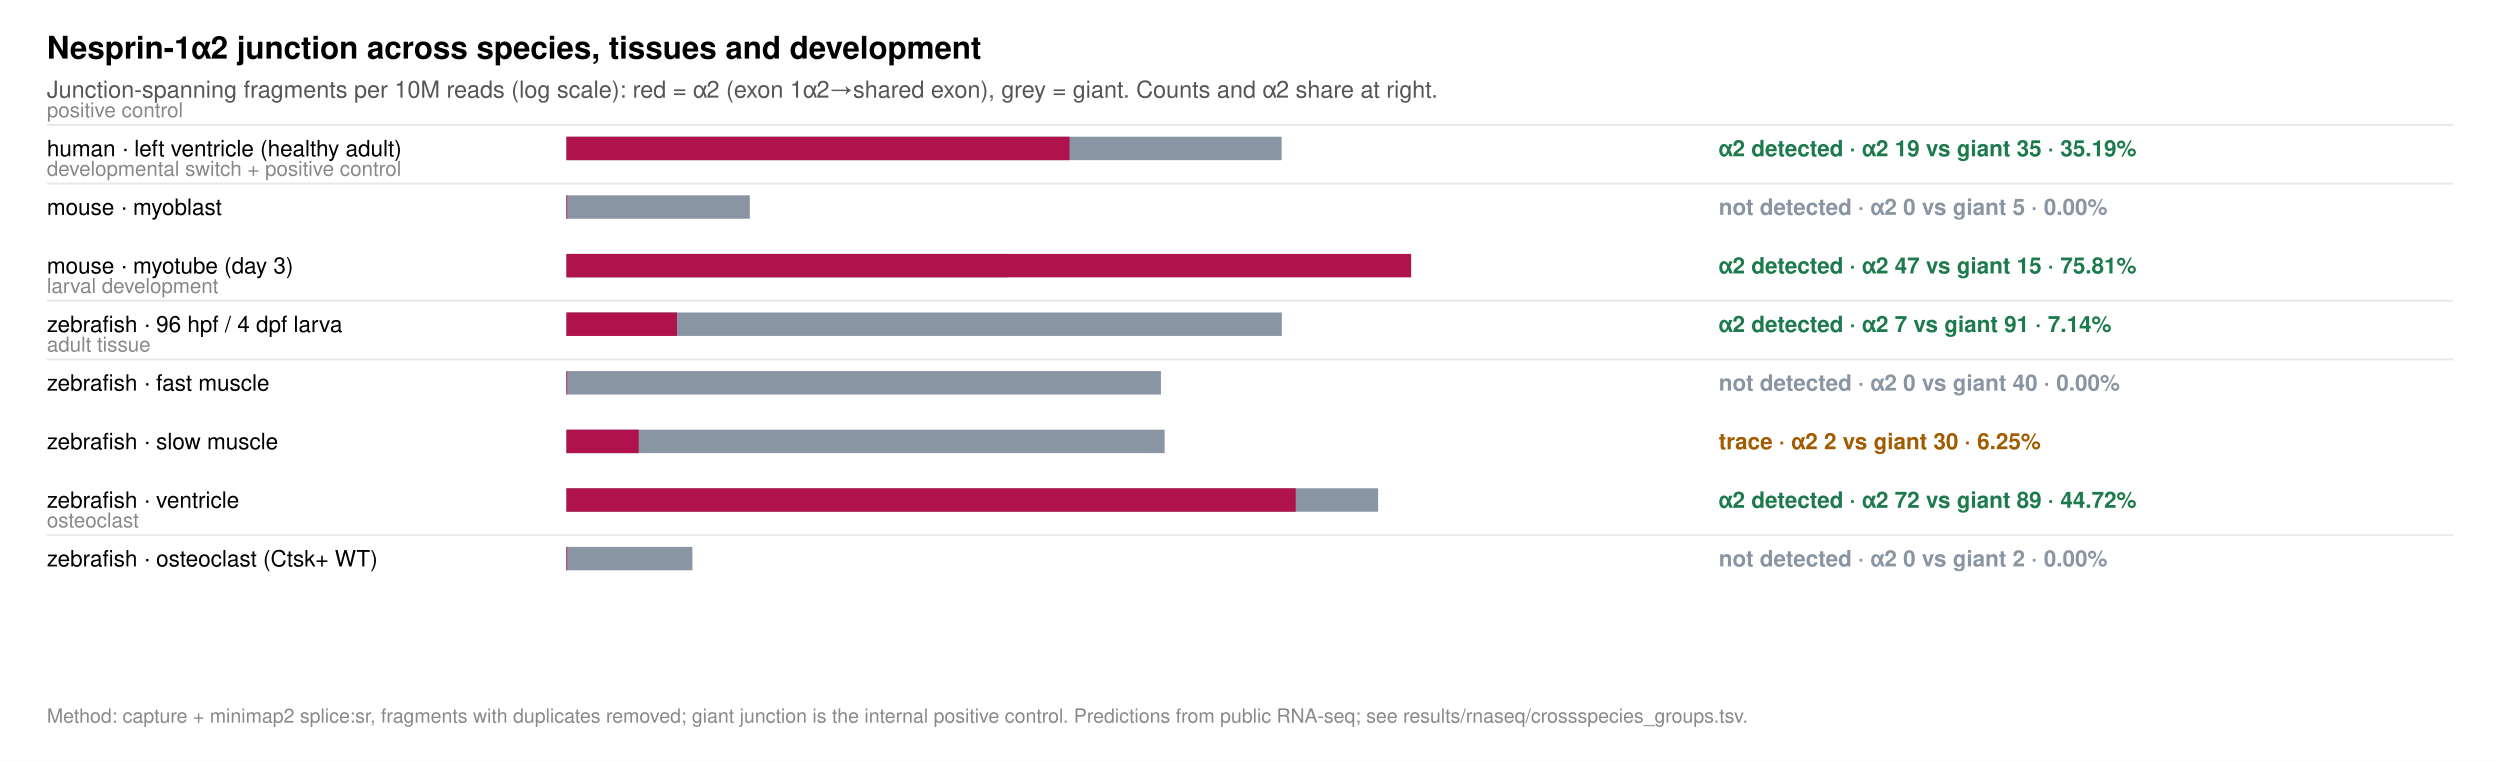
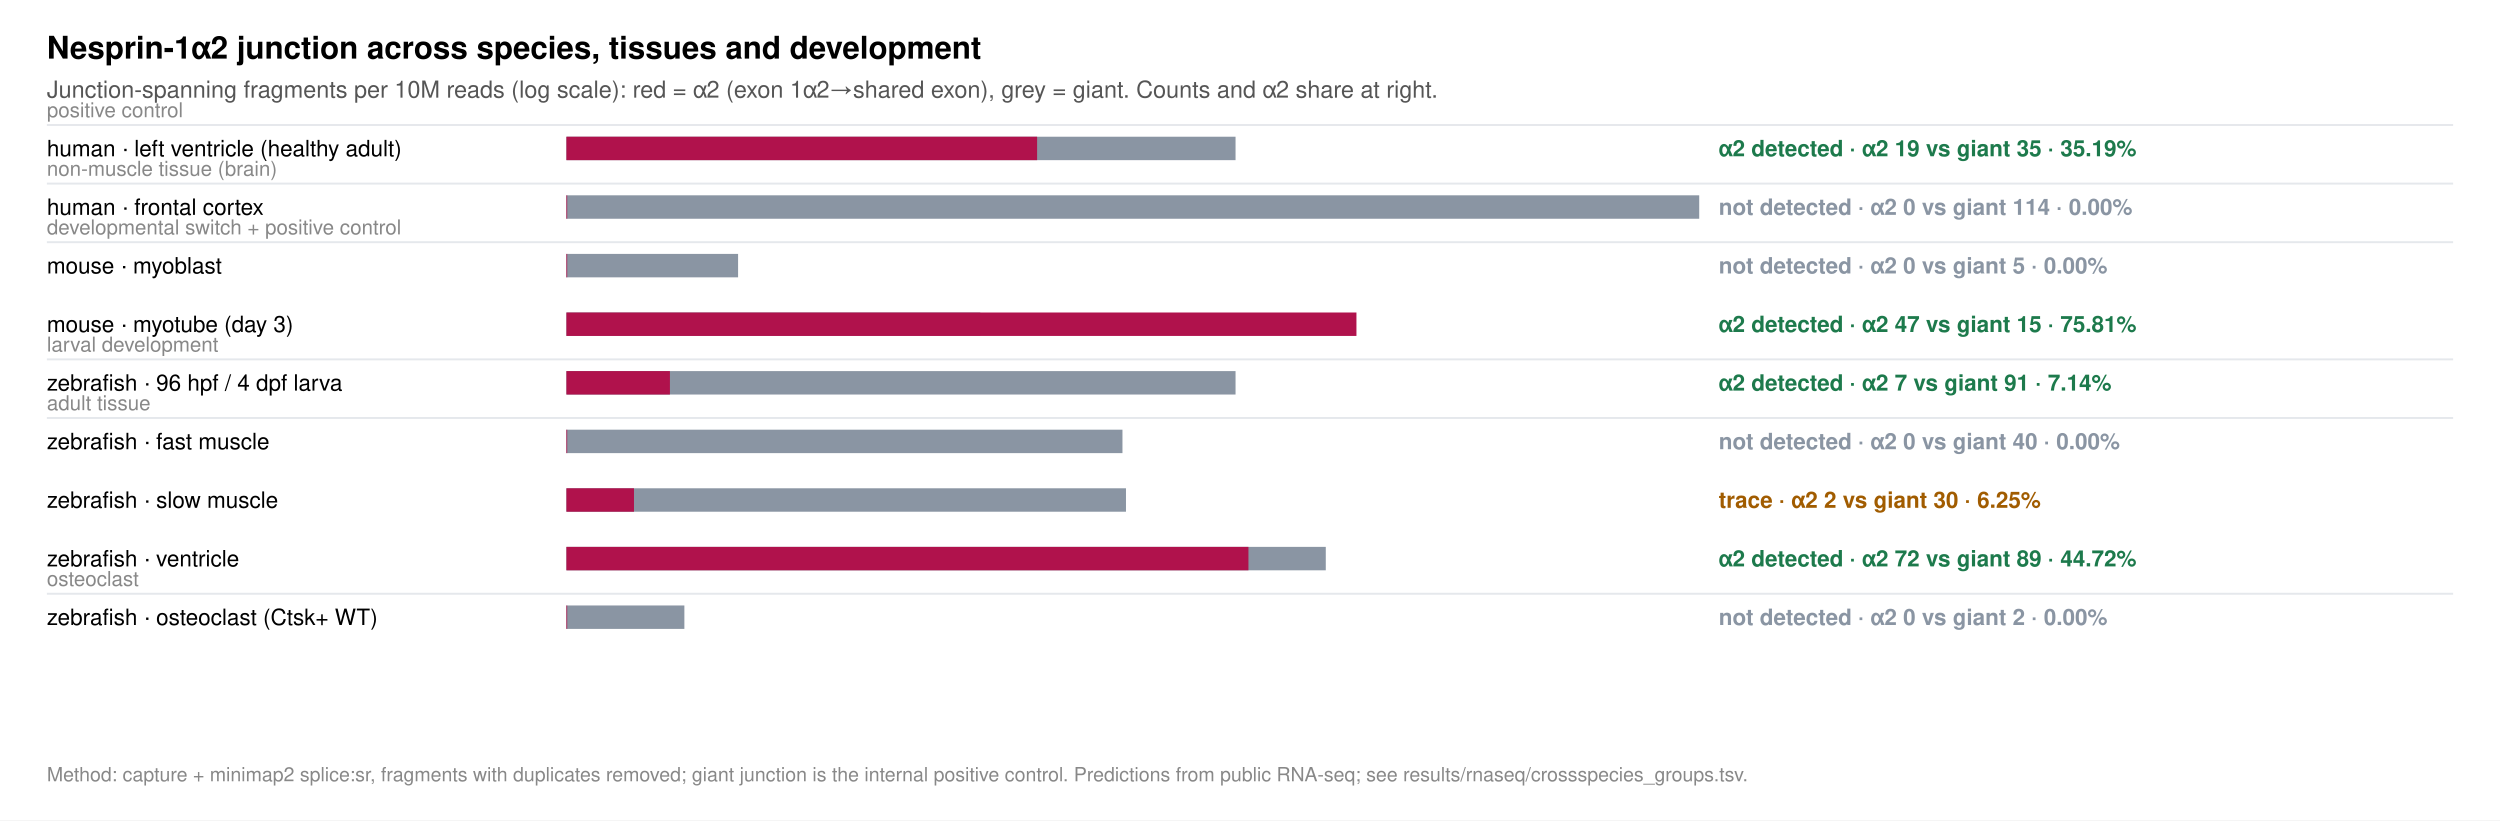
- <svg xmlns="http://www.w3.org/2000/svg" viewBox="0 0 1280 390" width="1280" height="390" font-family="Helvetica,Arial,sans-serif" font-size="12">
-   <rect width="1280" height="390" fill="#ffffff" />
+ <svg xmlns="http://www.w3.org/2000/svg" viewBox="0 0 1280 420" width="1280" height="420" font-family="Helvetica,Arial,sans-serif" font-size="12">
+   <rect width="1280" height="420" fill="#ffffff" />
  <text x="24" y="30" font-size="16" font-weight="bold">Nesprin-1α2 junction across species, tissues and development</text>
  <text x="24" y="50" fill="#555" font-size="12">Junction-spanning fragments per 10M reads (log scale): red = α2 (exon 1α2→shared exon), grey = giant. Counts and α2 share at right.</text>
  <text x="24" y="80" font-size="11.5">human · left ventricle (healthy adult)</text>
  <g transform="translate(290,70)">
-     <rect x="0.0" y="0" width="366.2" height="12" fill="#8a95a3" />
+     <rect x="0.0" y="0" width="342.6" height="12" fill="#8a95a3" />
  </g>
  <g transform="translate(290,70)">
-     <rect x="0.0" y="0" width="257.6" height="12" fill="#b0124c" />
+     <rect x="0.0" y="0" width="241.0" height="12" fill="#b0124c" />
  </g>
  <text x="880" y="80" font-size="11.5" fill="#1d7a4c" font-weight="600">α2 detected · α2 19 vs giant 35 · 35.19%</text>
-   <text x="24" y="110" font-size="11.5">mouse · myoblast</text>
+   <text x="24" y="110" font-size="11.5">human · frontal cortex</text>
  <g transform="translate(290,100)">
-     <rect x="0.0" y="0" width="93.9" height="12" fill="#8a95a3" />
+     <rect x="0.0" y="0" width="580.0" height="12" fill="#8a95a3" />
  </g>
  <g transform="translate(290,100)">
    <rect x="0.0" y="0" width="0.4" height="12" fill="#b0124c" />
  </g>
-   <text x="880" y="110" font-size="11.5" fill="#8a95a3" font-weight="600">not detected · α2 0 vs giant 5 · 0.00%</text>
-   <text x="24" y="140" font-size="11.5">mouse · myotube (day 3)</text>
+   <text x="880" y="110" font-size="11.5" fill="#8a95a3" font-weight="600">not detected · α2 0 vs giant 114 · 0.00%</text>
+   <text x="24" y="140" font-size="11.5">mouse · myoblast</text>
  <g transform="translate(290,130)">
-     <rect x="0.0" y="0" width="226.5" height="12" fill="#8a95a3" />
+     <rect x="0.0" y="0" width="87.9" height="12" fill="#8a95a3" />
  </g>
  <g transform="translate(290,130)">
-     <rect x="0.0" y="0" width="432.5" height="12" fill="#b0124c" />
+     <rect x="0.0" y="0" width="0.4" height="12" fill="#b0124c" />
  </g>
-   <text x="880" y="140" font-size="11.5" fill="#1d7a4c" font-weight="600">α2 detected · α2 47 vs giant 15 · 75.81%</text>
-   <text x="24" y="170" font-size="11.5">zebrafish · 96 hpf / 4 dpf larva</text>
+   <text x="880" y="140" font-size="11.5" fill="#8a95a3" font-weight="600">not detected · α2 0 vs giant 5 · 0.00%</text>
+   <text x="24" y="170" font-size="11.5">mouse · myotube (day 3)</text>
  <g transform="translate(290,160)">
-     <rect x="0.0" y="0" width="366.3" height="12" fill="#8a95a3" />
+     <rect x="0.0" y="0" width="211.9" height="12" fill="#8a95a3" />
  </g>
  <g transform="translate(290,160)">
-     <rect x="0.0" y="0" width="56.6" height="12" fill="#b0124c" />
+     <rect x="0.0" y="0" width="404.5" height="12" fill="#b0124c" />
  </g>
-   <text x="880" y="170" font-size="11.5" fill="#1d7a4c" font-weight="600">α2 detected · α2 7 vs giant 91 · 7.14%</text>
-   <text x="24" y="200" font-size="11.5">zebrafish · fast muscle</text>
+   <text x="880" y="170" font-size="11.5" fill="#1d7a4c" font-weight="600">α2 detected · α2 47 vs giant 15 · 75.81%</text>
+   <text x="24" y="200" font-size="11.5">zebrafish · 96 hpf / 4 dpf larva</text>
  <g transform="translate(290,190)">
-     <rect x="0.0" y="0" width="304.4" height="12" fill="#8a95a3" />
+     <rect x="0.0" y="0" width="342.6" height="12" fill="#8a95a3" />
  </g>
  <g transform="translate(290,190)">
+     <rect x="0.0" y="0" width="53.0" height="12" fill="#b0124c" />
+   </g>
+   <text x="880" y="200" font-size="11.5" fill="#1d7a4c" font-weight="600">α2 detected · α2 7 vs giant 91 · 7.14%</text>
+   <text x="24" y="230" font-size="11.5">zebrafish · fast muscle</text>
+   <g transform="translate(290,220)">
+     <rect x="0.0" y="0" width="284.7" height="12" fill="#8a95a3" />
+   </g>
+   <g transform="translate(290,220)">
    <rect x="0.0" y="0" width="0.4" height="12" fill="#b0124c" />
  </g>
-   <text x="880" y="200" font-size="11.5" fill="#8a95a3" font-weight="600">not detected · α2 0 vs giant 40 · 0.00%</text>
-   <text x="24" y="230" font-size="11.5">zebrafish · slow muscle</text>
-   <g transform="translate(290,220)">
-     <rect x="0.0" y="0" width="306.3" height="12" fill="#8a95a3" />
-   </g>
-   <g transform="translate(290,220)">
-     <rect x="0.0" y="0" width="37.0" height="12" fill="#b0124c" />
-   </g>
-   <text x="880" y="230" font-size="11.5" fill="#a15c00" font-weight="600">trace · α2 2 vs giant 30 · 6.25%</text>
-   <text x="24" y="260" font-size="11.5">zebrafish · ventricle</text>
+   <text x="880" y="230" font-size="11.5" fill="#8a95a3" font-weight="600">not detected · α2 0 vs giant 40 · 0.00%</text>
+   <text x="24" y="260" font-size="11.5">zebrafish · slow muscle</text>
  <g transform="translate(290,250)">
-     <rect x="0.0" y="0" width="415.6" height="12" fill="#8a95a3" />
+     <rect x="0.0" y="0" width="286.5" height="12" fill="#8a95a3" />
  </g>
  <g transform="translate(290,250)">
-     <rect x="0.0" y="0" width="373.4" height="12" fill="#b0124c" />
+     <rect x="0.0" y="0" width="34.6" height="12" fill="#b0124c" />
  </g>
-   <text x="880" y="260" font-size="11.5" fill="#1d7a4c" font-weight="600">α2 detected · α2 72 vs giant 89 · 44.72%</text>
-   <text x="24" y="290" font-size="11.5">zebrafish · osteoclast (Ctsk+ WT)</text>
+   <text x="880" y="260" font-size="11.5" fill="#a15c00" font-weight="600">trace · α2 2 vs giant 30 · 6.25%</text>
+   <text x="24" y="290" font-size="11.5">zebrafish · ventricle</text>
  <g transform="translate(290,280)">
-     <rect x="0.0" y="0" width="64.5" height="12" fill="#8a95a3" />
+     <rect x="0.0" y="0" width="388.8" height="12" fill="#8a95a3" />
  </g>
  <g transform="translate(290,280)">
+     <rect x="0.0" y="0" width="349.2" height="12" fill="#b0124c" />
+   </g>
+   <text x="880" y="290" font-size="11.5" fill="#1d7a4c" font-weight="600">α2 detected · α2 72 vs giant 89 · 44.72%</text>
+   <text x="24" y="320" font-size="11.5">zebrafish · osteoclast (Ctsk+ WT)</text>
+   <g transform="translate(290,310)">
+     <rect x="0.0" y="0" width="60.4" height="12" fill="#8a95a3" />
+   </g>
+   <g transform="translate(290,310)">
    <rect x="0.0" y="0" width="0.4" height="12" fill="#b0124c" />
  </g>
-   <text x="880" y="290" font-size="11.5" fill="#8a95a3" font-weight="600">not detected · α2 0 vs giant 2 · 0.00%</text>
+   <text x="880" y="320" font-size="11.5" fill="#8a95a3" font-weight="600">not detected · α2 0 vs giant 2 · 0.00%</text>
  <line x1="24" x2="1256" y1="64" y2="64" stroke="#e5e8ec" />
  <text x="24" y="60" font-size="10.5" fill="#888">positive control</text>
  <line x1="24" x2="1256" y1="94" y2="94" stroke="#e5e8ec" />
-   <text x="24" y="90" font-size="10.5" fill="#888">developmental switch + positive control</text>
-   <line x1="24" x2="1256" y1="154" y2="154" stroke="#e5e8ec" />
-   <text x="24" y="150" font-size="10.5" fill="#888">larval development</text>
+   <text x="24" y="90" font-size="10.5" fill="#888">non-muscle tissue (brain)</text>
+   <line x1="24" x2="1256" y1="124" y2="124" stroke="#e5e8ec" />
+   <text x="24" y="120" font-size="10.5" fill="#888">developmental switch + positive control</text>
  <line x1="24" x2="1256" y1="184" y2="184" stroke="#e5e8ec" />
-   <text x="24" y="180" font-size="10.5" fill="#888">adult tissue</text>
-   <line x1="24" x2="1256" y1="274" y2="274" stroke="#e5e8ec" />
-   <text x="24" y="270" font-size="10.5" fill="#888">osteoclast</text>
-   <text x="24" y="370" fill="#888" font-size="10">Method: capture + minimap2 splice:sr, fragments with duplicates removed; giant junction is the internal positive control. Predictions from public RNA-seq; see results/rnaseq/crossspecies_groups.tsv.</text>
+   <text x="24" y="180" font-size="10.5" fill="#888">larval development</text>
+   <line x1="24" x2="1256" y1="214" y2="214" stroke="#e5e8ec" />
+   <text x="24" y="210" font-size="10.5" fill="#888">adult tissue</text>
+   <line x1="24" x2="1256" y1="304" y2="304" stroke="#e5e8ec" />
+   <text x="24" y="300" font-size="10.5" fill="#888">osteoclast</text>
+   <text x="24" y="400" fill="#888" font-size="10">Method: capture + minimap2 splice:sr, fragments with duplicates removed; giant junction is the internal positive control. Predictions from public RNA-seq; see results/rnaseq/crossspecies_groups.tsv.</text>
</svg>
